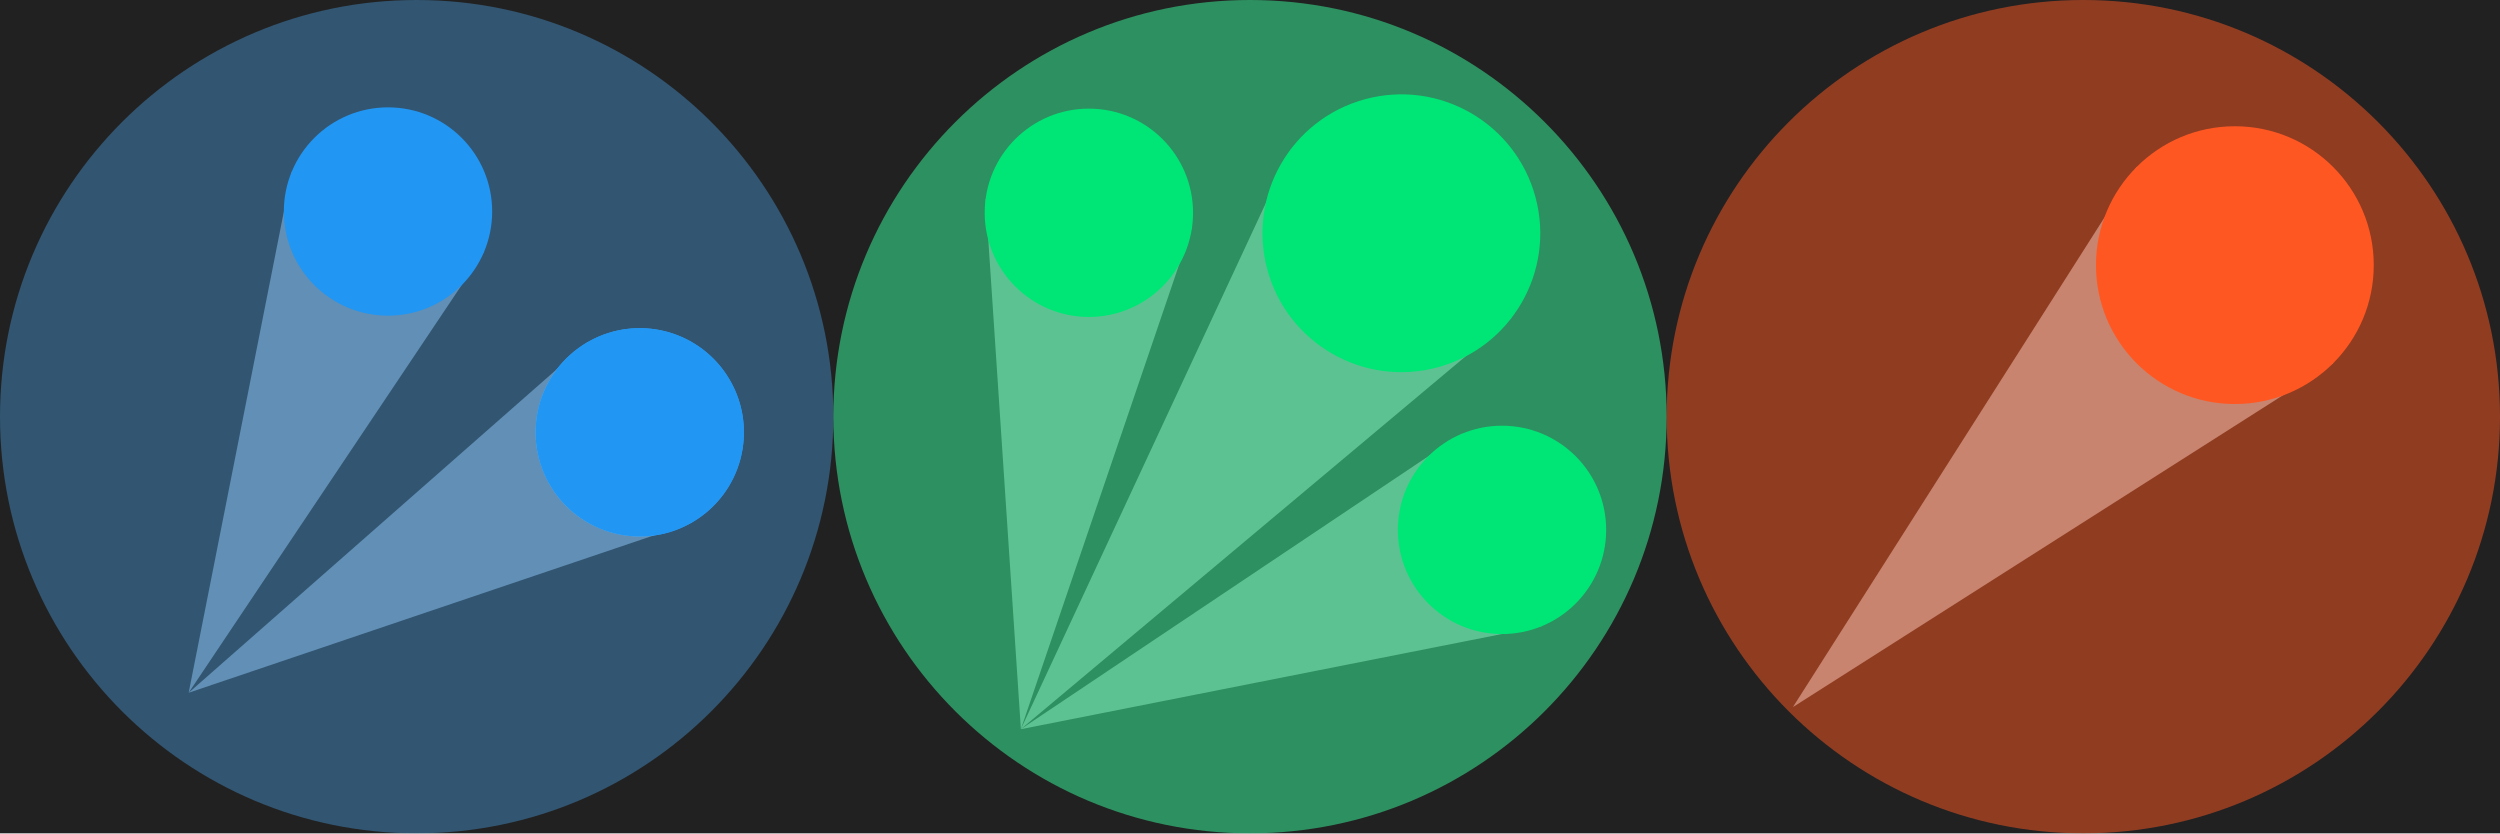
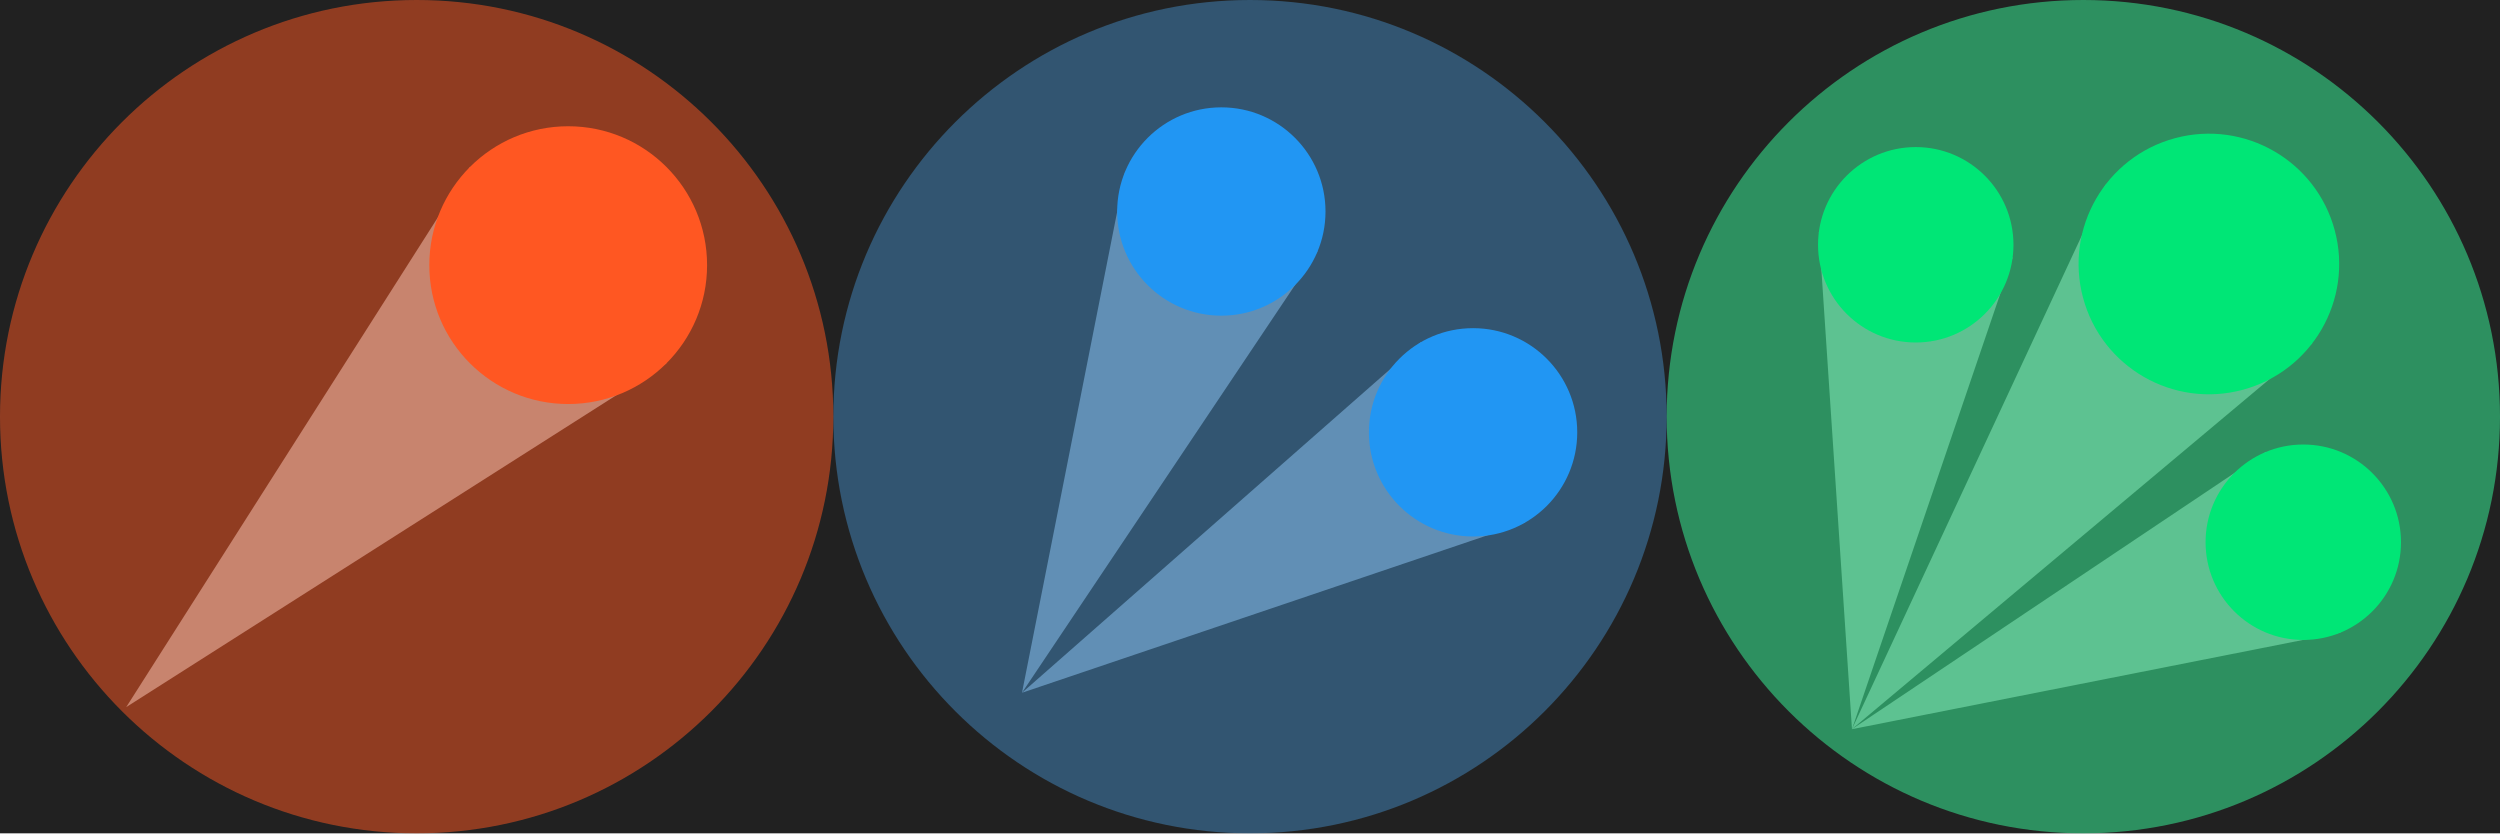
<svg xmlns="http://www.w3.org/2000/svg" width="144" height="48" viewBox="0 0 144 48" id="svg2" version="1.1">
  <defs id="defs4" />
  <rect style="opacity:1;fill:#212121;fill-opacity:1;fill-rule:nonzero;stroke:none;stroke-width:2;stroke-linecap:round;stroke-linejoin:round;stroke-miterlimit:4;stroke-dasharray:none;stroke-dashoffset:0;stroke-opacity:1" id="rect4853" width="144" height="48" x="-5.3405794e-005" y="-3.1352043e-005" />
-   <circle r="6" cy="-39.99" cx="-19.462" id="circle4386" style="opacity:1;fill:#2196f3;fill-opacity:1;fill-rule:evenodd;stroke:none;stroke-width:10;stroke-linecap:round;stroke-linejoin:miter;stroke-miterlimit:0;stroke-dasharray:none;stroke-dashoffset:0;stroke-opacity:1" transform="matrix(-0.8660254,0.5,-0.5,-0.8660254,0,0)" />
-   <g id="g4830">
+   <g id="g4830" transform="translate(47.99998,0)">
    <circle r="24" cy="24" cx="72" id="circle4226" style="opacity:0.5;fill:#39ff9f;fill-opacity:1;fill-rule:evenodd;stroke:none;stroke-width:10;stroke-linecap:round;stroke-linejoin:miter;stroke-miterlimit:0;stroke-dasharray:none;stroke-dashoffset:0;stroke-opacity:1" />
-     <g id="g4819">
+     <g id="g4819" transform="matrix(0.9380487,0,0,0.9380487,3.513827,2.602037)">
      <g id="g4815">
        <path id="path4232" d="m 84.219,24.977 4.592,11.087 -30.012,5.937 z" style="opacity:0.5;fill:#8ef3c1;fill-opacity:1;fill-rule:evenodd;stroke:none;stroke-width:10;stroke-linecap:round;stroke-linejoin:miter;stroke-miterlimit:0;stroke-dasharray:none;stroke-dashoffset:0;stroke-opacity:1" />
        <circle r="6" cy="30.521" cx="86.515" id="circle4234" style="opacity:1;fill:#00e676;fill-opacity:1;fill-rule:evenodd;stroke:none;stroke-width:10;stroke-linecap:round;stroke-linejoin:miter;stroke-miterlimit:0;stroke-dasharray:none;stroke-dashoffset:0;stroke-opacity:1" />
      </g>
      <g id="g4811">
        <path id="rect4239" d="M 74.371,8.566 87.065,18.306 58.803,41.997 Z" style="opacity:0.5;fill:#8ef3c1;fill-opacity:1;fill-rule:nonzero;stroke:none;stroke-width:2;stroke-linecap:round;stroke-linejoin:round;stroke-miterlimit:4;stroke-dasharray:none;stroke-dashoffset:0;stroke-opacity:1" />
        <path style="opacity:1;fill:#00e676;fill-opacity:1;fill-rule:evenodd;stroke:none;stroke-width:10;stroke-linecap:round;stroke-linejoin:miter;stroke-miterlimit:0;stroke-dasharray:none;stroke-dashoffset:0;stroke-opacity:1" d="m 72.991,15.507 a 8,8 0 0 1 5.657,-9.798 8,8 0 0 1 9.798,5.657 8,8 0 0 1 -5.657,9.798 8,8 0 0 1 -9.798,-5.657 z" id="circle4266" />
      </g>
      <g id="g4807">
        <path style="opacity:0.5;fill:#8ef3c1;fill-opacity:1;fill-rule:evenodd;stroke:none;stroke-width:10;stroke-linecap:round;stroke-linejoin:miter;stroke-miterlimit:0;stroke-dasharray:none;stroke-dashoffset:0;stroke-opacity:1" d="m 56.77,11.474 11.897,1.566 -9.864,28.96 z" id="path4240" />
        <circle r="6" cy="12.257" cx="62.719" id="circle4773" style="opacity:1;fill:#00e676;fill-opacity:1;fill-rule:evenodd;stroke:none;stroke-width:10;stroke-linecap:round;stroke-linejoin:miter;stroke-miterlimit:0;stroke-dasharray:none;stroke-dashoffset:0;stroke-opacity:1" />
      </g>
    </g>
  </g>
-   <g id="g4797">
+   <g id="g4797" transform="translate(47.99998,0)">
    <circle style="opacity:0.5;fill:#4caaf5;fill-opacity:0.75;fill-rule:evenodd;stroke:none;stroke-width:10;stroke-linecap:round;stroke-linejoin:miter;stroke-miterlimit:0;stroke-dasharray:none;stroke-dashoffset:0;stroke-opacity:1" id="path4138" cx="24" cy="24" r="24" />
    <g id="g4789">
      <g id="g4781">
        <path id="path4220" d="M 16.806,9.887 27.892,14.479 10.868,39.899 Z" style="opacity:0.5;fill:#90caf9;fill-opacity:1;fill-rule:evenodd;stroke:none;stroke-width:10;stroke-linecap:round;stroke-linejoin:miter;stroke-miterlimit:0;stroke-dasharray:none;stroke-dashoffset:0;stroke-opacity:1" />
        <circle r="6" cy="12.183" cx="22.349" id="circle4222" style="opacity:1;fill:#2196f3;fill-opacity:1;fill-rule:evenodd;stroke:none;stroke-width:10;stroke-linecap:round;stroke-linejoin:miter;stroke-miterlimit:0;stroke-dasharray:none;stroke-dashoffset:0;stroke-opacity:1" />
      </g>
      <g id="g4785">
        <path style="opacity:0.5;fill:#90caf9;fill-opacity:1;fill-rule:evenodd;stroke:none;stroke-width:10;stroke-linecap:round;stroke-linejoin:miter;stroke-miterlimit:0;stroke-dasharray:none;stroke-dashoffset:0;stroke-opacity:1" d="M 33.849,19.705 39.849,30.098 10.869,39.902 Z" id="path4384" />
        <circle r="6" cy="24.902" cx="36.849" id="circle4777" style="opacity:1;fill:#2196f3;fill-opacity:1;fill-rule:evenodd;stroke:none;stroke-width:10;stroke-linecap:round;stroke-linejoin:miter;stroke-miterlimit:0;stroke-dasharray:none;stroke-dashoffset:0;stroke-opacity:1" />
      </g>
    </g>
  </g>
-   <g id="g4847">
+   <g id="g4847" transform="translate(-96.00005,0)">
    <circle style="opacity:0.5;fill:#ff5722;fill-opacity:1;fill-rule:evenodd;stroke:none;stroke-width:10;stroke-linecap:round;stroke-linejoin:miter;stroke-miterlimit:0;stroke-dasharray:none;stroke-dashoffset:0;stroke-opacity:1" id="circle4181" cx="120" cy="24" r="24" />
    <g id="g4843">
      <path id="path4303" d="m 123.071,9.615 11.314,11.314 -31.113,19.799 z" style="opacity:0.5;fill:#ffccbc;fill-opacity:1;fill-rule:nonzero;stroke:none;stroke-width:2;stroke-linecap:round;stroke-linejoin:round;stroke-miterlimit:4;stroke-dasharray:none;stroke-dashoffset:0;stroke-opacity:1" />
      <circle style="opacity:1;fill:#ff5722;fill-opacity:1;fill-rule:evenodd;stroke:none;stroke-width:10;stroke-linecap:round;stroke-linejoin:miter;stroke-miterlimit:0;stroke-dasharray:none;stroke-dashoffset:0;stroke-opacity:1" id="circle4779" cx="128.728" cy="15.272" r="8" />
    </g>
  </g>
</svg>
